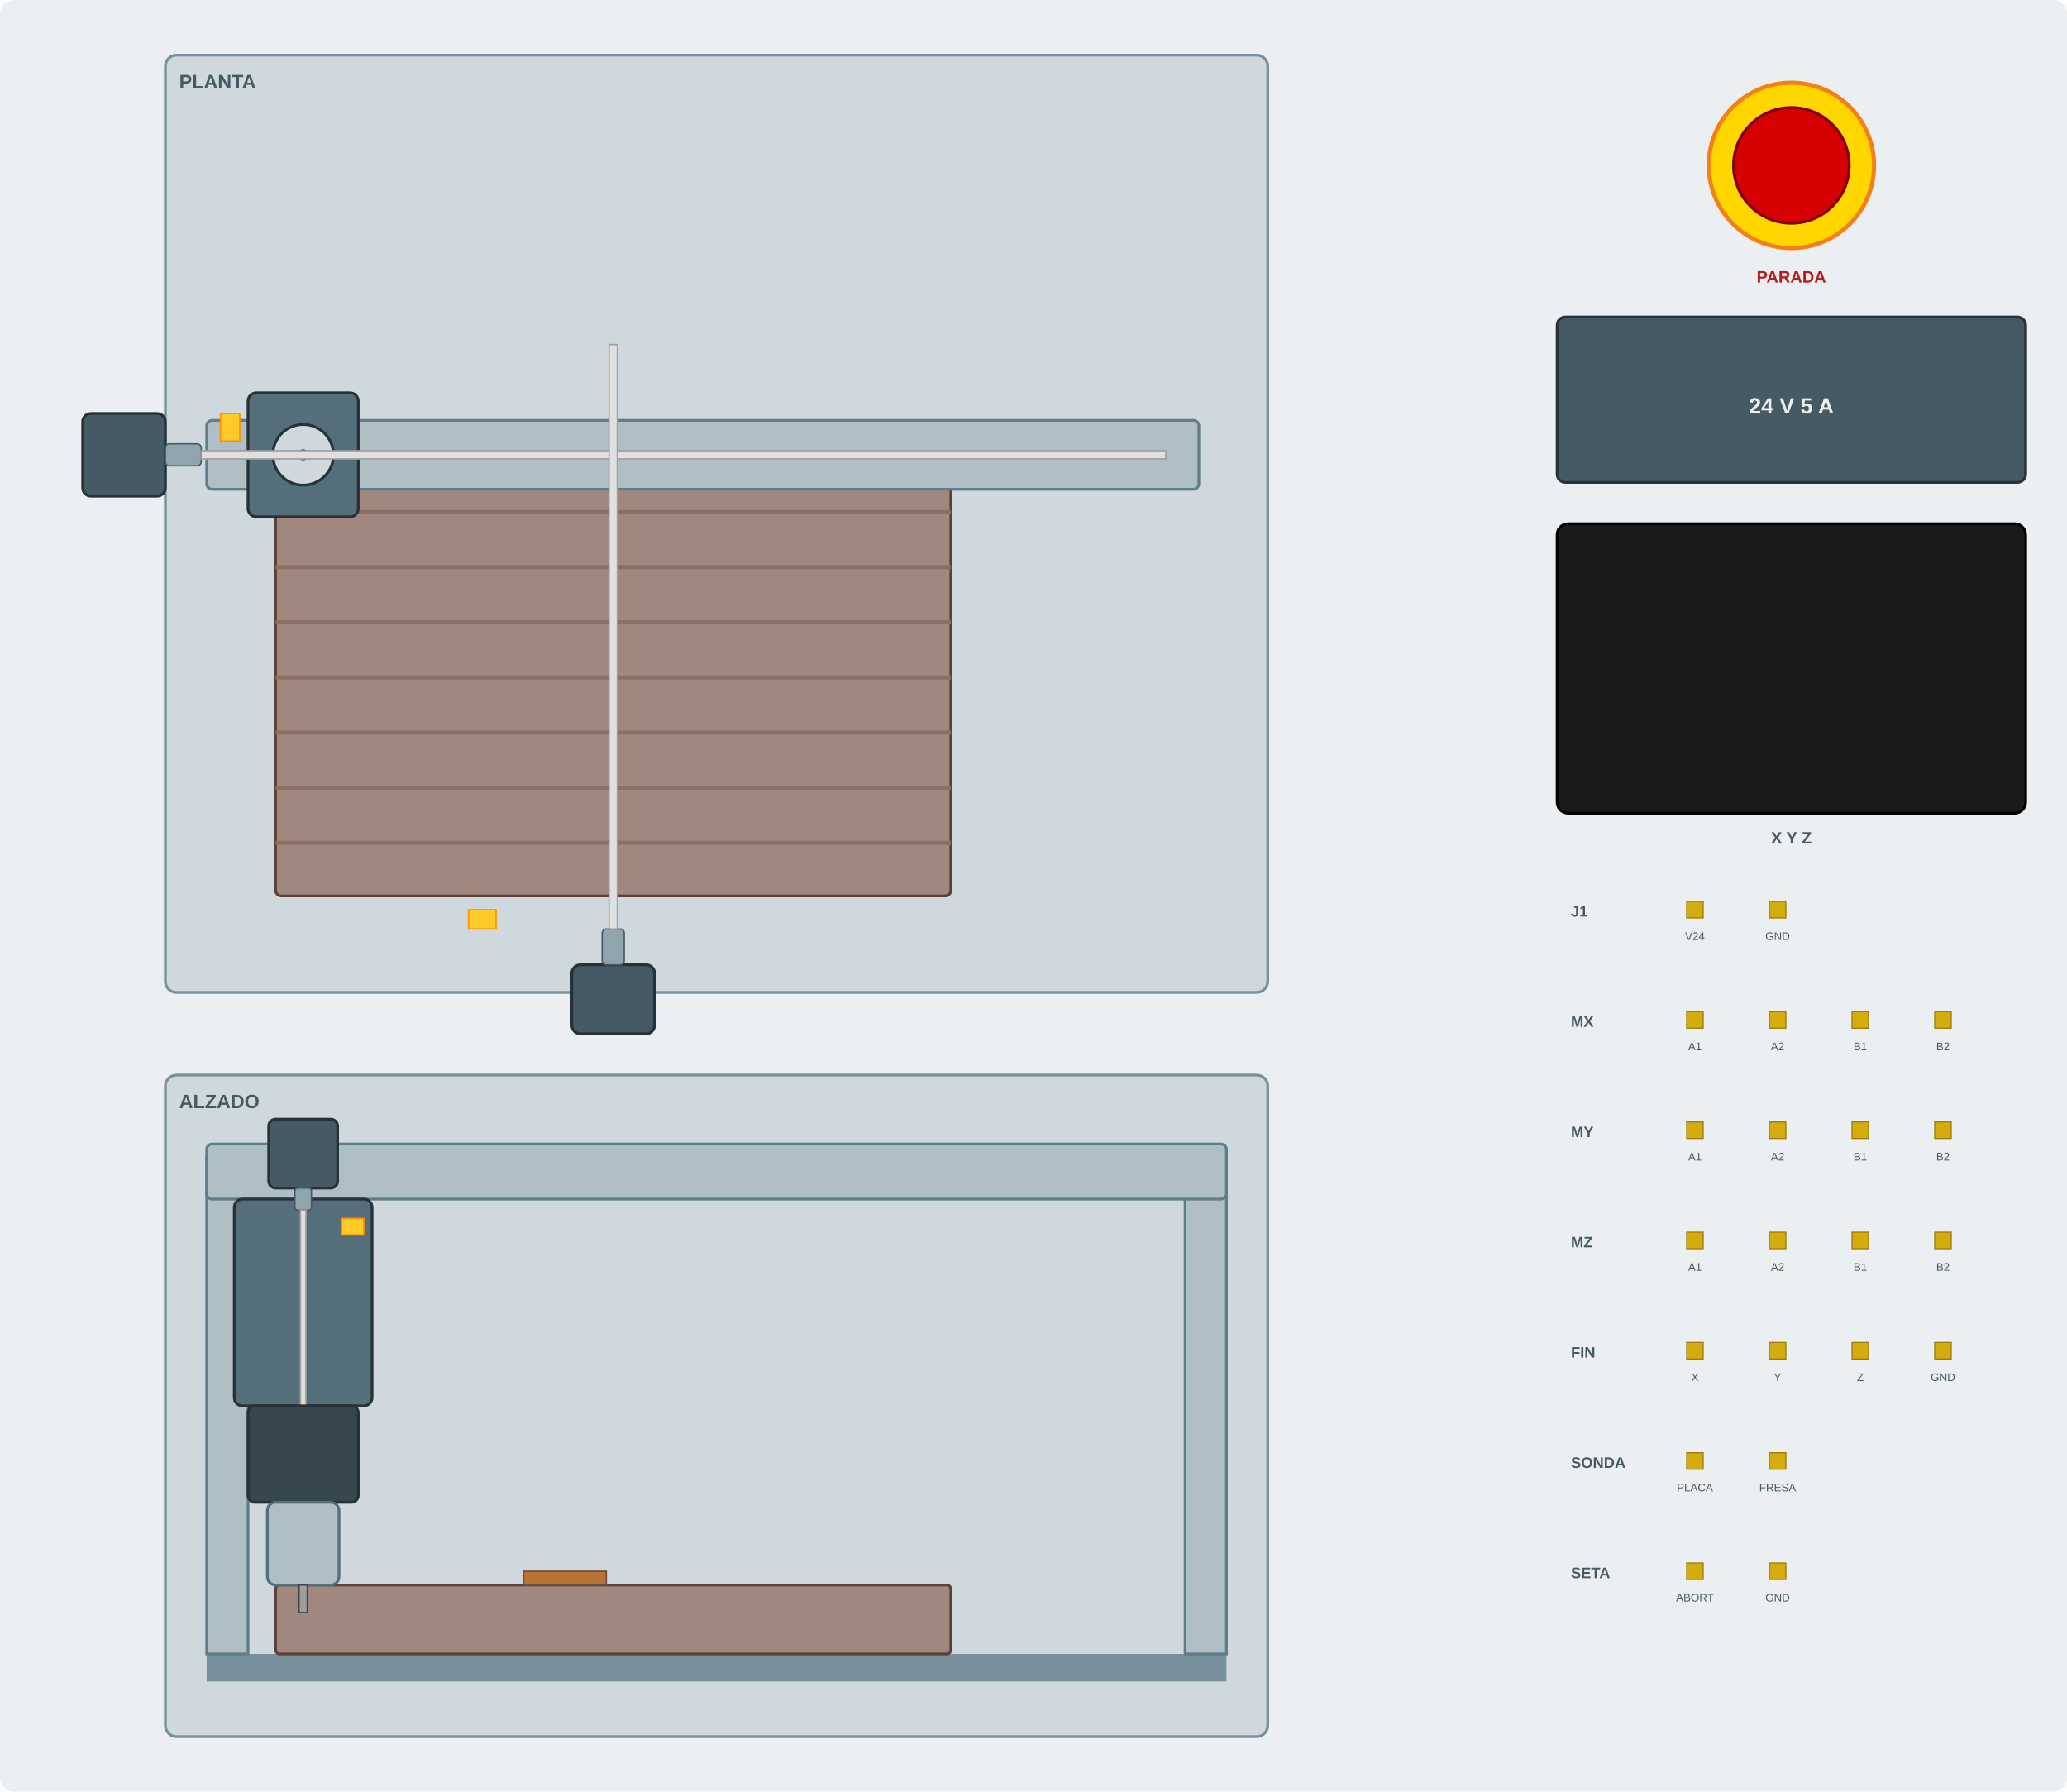
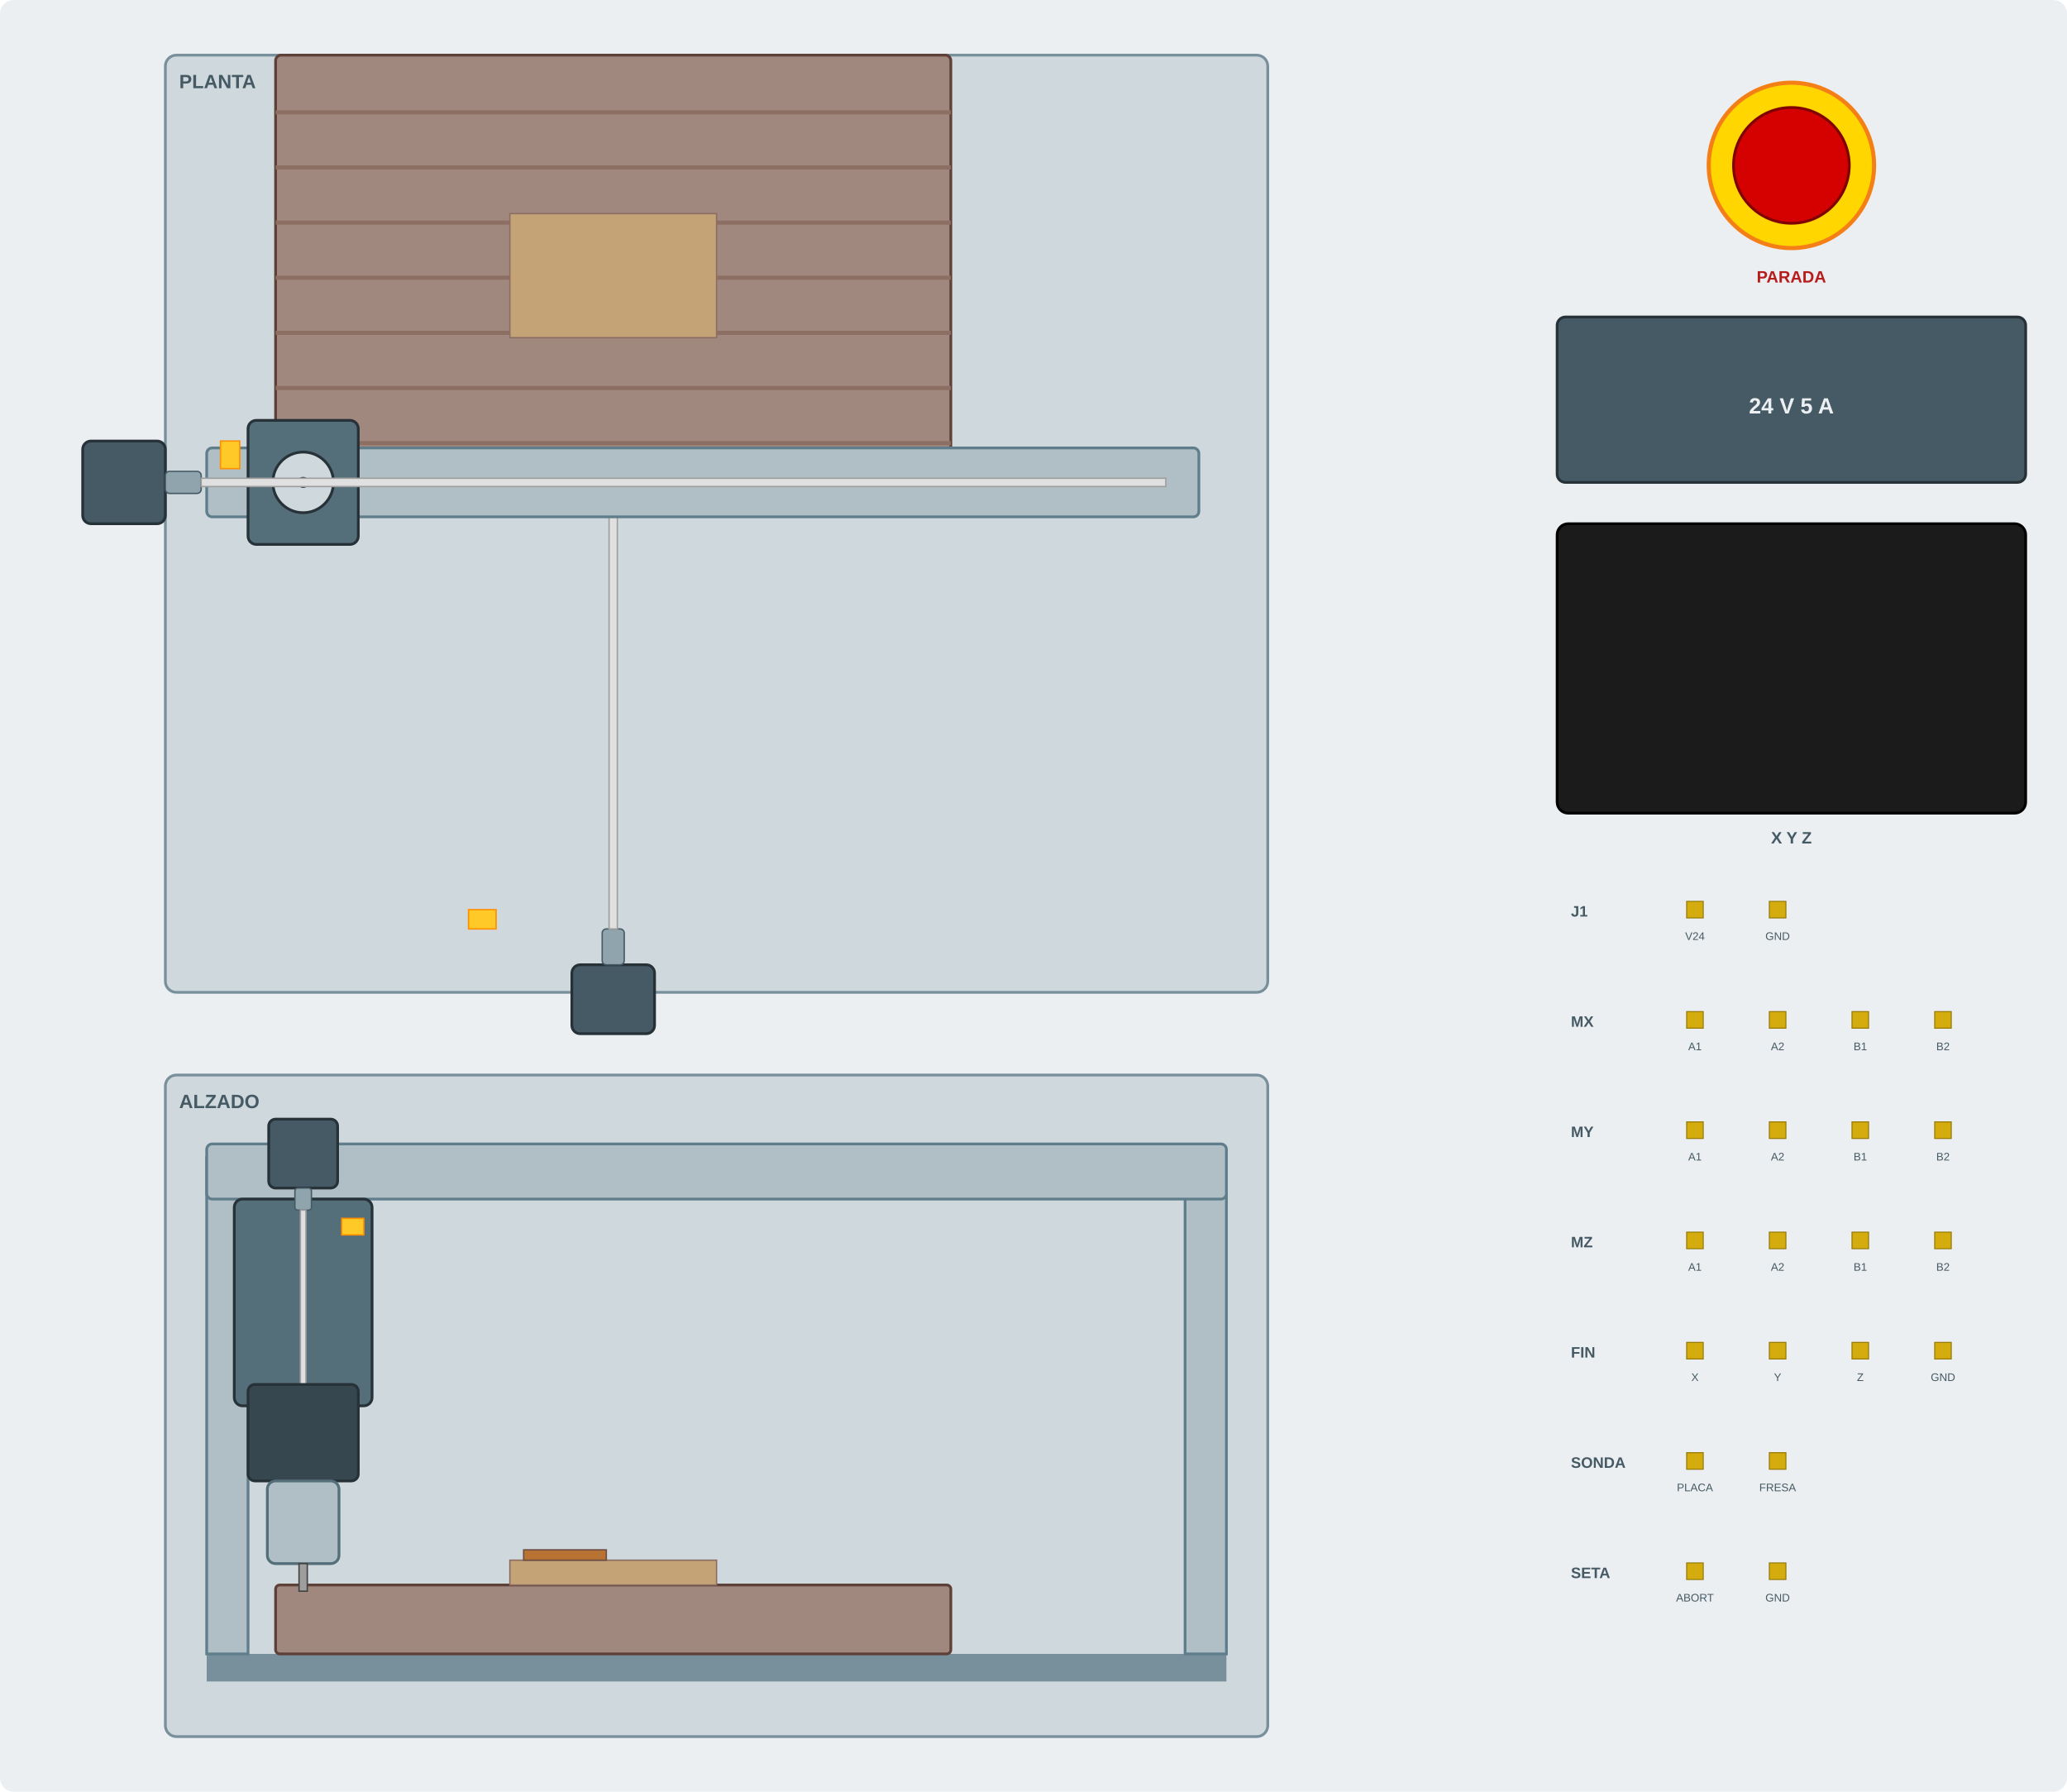
<svg xmlns="http://www.w3.org/2000/svg" viewBox="0 0 1500 1300" width="150mm" height="130mm">
  <rect x="0" y="0" width="1500" height="1300" rx="10" fill="#eceff1" />
  <rect x="120" y="40" width="800" height="680" rx="8" fill="#cfd8dc" stroke="#78909c" stroke-width="2" />
  <text x="130" y="64" font-family="Arial" font-size="14" font-weight="bold" fill="#455a64">PLANTA</text>
-   <g id="CY">
-     <rect x="200" y="330" width="490" height="320" rx="4" fill="#a1887f" stroke="#5d4037" stroke-width="2" />
-     <rect x="200" y="370" width="490" height="3" fill="#8d6e63" />
-     <rect x="200" y="410" width="490" height="3" fill="#8d6e63" />
-     <rect x="200" y="450" width="490" height="3" fill="#8d6e63" />
-     <rect x="200" y="490" width="490" height="3" fill="#8d6e63" />
-     <rect x="200" y="530" width="490" height="3" fill="#8d6e63" />
-     <rect x="200" y="570" width="490" height="3" fill="#8d6e63" />
-     <rect x="200" y="610" width="490" height="3" fill="#8d6e63" />
-   </g>
-   <rect x="150" y="305" width="720" height="50" rx="4" fill="#b0bec5" stroke="#607d8b" stroke-width="2" />
-   <g id="CX">
-     <rect x="180" y="285" width="80" height="90" rx="6" fill="#546e7a" stroke="#263238" stroke-width="2" />
-     <circle cx="220" cy="330" r="22" fill="#cfd8dc" stroke="#263238" stroke-width="2" />
-     <circle cx="220" cy="330" r="4" fill="#263238" />
-   </g>
-   <rect id="MOTX" x="60" y="300" width="60" height="60" rx="6" fill="#455a64" stroke="#263238" stroke-width="2" />
-   <rect id="AX" x="120" y="322" width="26" height="16" rx="3" fill="#90a4ae" stroke="#455a64" stroke-width="1" />
-   <rect id="HX" x="146" y="327" width="700" height="6" fill="#e0e0e0" stroke="#9e9e9e" stroke-width="1" />
-   <rect id="FX" x="160" y="300" width="14" height="20" fill="#ffca28" stroke="#ff8f00" stroke-width="1" />
  <rect id="MOTY" x="415" y="700" width="60" height="50" rx="6" fill="#455a64" stroke="#263238" stroke-width="2" />
  <rect id="AY" x="437" y="674" width="16" height="26" rx="3" fill="#90a4ae" stroke="#455a64" stroke-width="1" />
-   <rect id="HY" x="442" y="250" width="6" height="424" fill="#e0e0e0" stroke="#9e9e9e" stroke-width="1" />
+   <rect id="HY" x="442" y="60" width="6" height="614" fill="#e0e0e0" stroke="#9e9e9e" stroke-width="1" />
  <rect id="FY" x="340" y="660" width="20" height="14" fill="#ffca28" stroke="#ff8f00" stroke-width="1" />
+   <g id="CY">
+     <rect x="200" y="40" width="490" height="320" rx="4" fill="#a1887f" stroke="#5d4037" stroke-width="2" />
+     <rect x="200" y="80" width="490" height="3" fill="#8d6e63" />
+     <rect x="200" y="120" width="490" height="3" fill="#8d6e63" />
+     <rect x="200" y="160" width="490" height="3" fill="#8d6e63" />
+     <rect x="200" y="200" width="490" height="3" fill="#8d6e63" />
+     <rect x="200" y="240" width="490" height="3" fill="#8d6e63" />
+     <rect x="200" y="280" width="490" height="3" fill="#8d6e63" />
+     <rect x="200" y="320" width="490" height="3" fill="#8d6e63" />
+   </g>
+   <rect id="PZA" x="370" y="155" width="150" height="90" fill="#c4a476" stroke="#8d6e63" stroke-width="1" />
+   <rect x="150" y="325" width="720" height="50" rx="4" fill="#b0bec5" stroke="#607d8b" stroke-width="2" />
+   <g id="CX">
+     <rect x="180" y="305" width="80" height="90" rx="6" fill="#546e7a" stroke="#263238" stroke-width="2" />
+     <circle cx="220" cy="350" r="22" fill="#cfd8dc" stroke="#263238" stroke-width="2" />
+     <circle cx="220" cy="350" r="4" fill="#263238" />
+   </g>
+   <rect id="MOTX" x="60" y="320" width="60" height="60" rx="6" fill="#455a64" stroke="#263238" stroke-width="2" />
+   <rect id="AX" x="120" y="342" width="26" height="16" rx="3" fill="#90a4ae" stroke="#455a64" stroke-width="1" />
+   <rect id="HX" x="146" y="347" width="700" height="6" fill="#e0e0e0" stroke="#9e9e9e" stroke-width="1" />
+   <rect id="FX" x="160" y="320" width="14" height="20" fill="#ffca28" stroke="#ff8f00" stroke-width="1" />
  <rect x="120" y="780" width="800" height="480" rx="8" fill="#cfd8dc" stroke="#78909c" stroke-width="2" />
  <text x="130" y="804" font-family="Arial" font-size="14" font-weight="bold" fill="#455a64">ALZADO</text>
  <rect x="150" y="1200" width="740" height="20" fill="#78909c" />
  <rect x="200" y="1150" width="490" height="50" rx="3" fill="#a1887f" stroke="#5d4037" stroke-width="2" />
-   <rect id="PRB" x="380" y="1140" width="60" height="10" fill="#b87333" stroke="#6d4c41" stroke-width="1" />
+   <rect x="370" y="1132" width="150" height="18" fill="#c4a476" stroke="#8d6e63" stroke-width="1" />
+   <rect id="PRB" x="380" y="1124.5" width="60" height="7.5" fill="#b87333" stroke="#6d4c41" stroke-width="1" />
  <rect x="150" y="840" width="30" height="360" fill="#b0bec5" stroke="#607d8b" stroke-width="2" />
  <rect x="860" y="840" width="30" height="360" fill="#b0bec5" stroke="#607d8b" stroke-width="2" />
  <rect x="150" y="830" width="740" height="40" rx="4" fill="#b0bec5" stroke="#607d8b" stroke-width="2" />
  <g id="XALZ">
    <rect x="170" y="870" width="100" height="150" rx="6" fill="#546e7a" stroke="#263238" stroke-width="2" />
    <rect id="MOTZ" x="195" y="812" width="50" height="50" rx="5" fill="#455a64" stroke="#263238" stroke-width="2" />
    <rect id="AZ" x="214" y="862" width="12" height="16" rx="2" fill="#90a4ae" stroke="#455a64" stroke-width="1" />
    <rect id="HZ" x="218" y="878" width="4" height="220" fill="#e0e0e0" stroke="#9e9e9e" stroke-width="1" />
    <rect id="FZ" x="248" y="884" width="16" height="12" fill="#ffca28" stroke="#ff8f00" stroke-width="1" />
  </g>
  <g id="HERR">
-     <rect id="CZ" x="180" y="1020" width="80" height="70" rx="5" fill="#37474f" stroke="#263238" stroke-width="2" />
-     <rect x="194" y="1090" width="52" height="60" rx="6" fill="#b0bec5" stroke="#546e7a" stroke-width="2" />
-     <rect x="217" y="1150" width="6" height="20" fill="#9e9e9e" stroke="#424242" stroke-width="1" />
+     <rect id="CZ" x="180" y="1004.5" width="80" height="70" rx="5" fill="#37474f" stroke="#263238" stroke-width="2" />
+     <rect x="194" y="1074.5" width="52" height="60" rx="6" fill="#b0bec5" stroke="#546e7a" stroke-width="2" />
+     <rect x="217" y="1134.5" width="6" height="20" fill="#9e9e9e" stroke="#424242" stroke-width="1" />
  </g>
  <g id="ESTOP">
    <circle cx="1300" cy="120" r="60" fill="#ffd600" stroke="#f57f17" stroke-width="3" />
    <circle cx="1300" cy="120" r="42" fill="#d50000" stroke="#7f0000" stroke-width="2" />
  </g>
  <text x="1300" y="205" font-family="Arial" font-size="12" font-weight="bold" fill="#b71c1c" text-anchor="middle">PARADA</text>
  <rect id="PSU" x="1130" y="230" width="340" height="120" rx="6" fill="#455a64" stroke="#263238" stroke-width="2" />
  <text x="1300" y="300" font-family="Arial" font-size="16" font-weight="bold" fill="#eceff1" text-anchor="middle">24 V  5 A</text>
  <rect id="MAQ" x="1130" y="380" width="340" height="210" rx="8" fill="#1b1b1b" stroke="#000000" stroke-width="2" />
  <text x="1300" y="612" font-family="Arial" font-size="12" font-weight="bold" fill="#455a64" text-anchor="middle">X  Y  Z</text>
  <text x="1140" y="665" font-family="Arial" font-size="11" font-weight="bold" fill="#455a64">J1</text>
  <g id="J1">
    <rect id="J1.V24" x="1224" y="654" width="12" height="12" fill="#d4ac0d" stroke="#9a7d0a" stroke-width="0.8" />
    <rect id="J1.GND" x="1284" y="654" width="12" height="12" fill="#d4ac0d" stroke="#9a7d0a" stroke-width="0.8" />
  </g>
  <text x="1230" y="682" font-family="Arial" font-size="8" fill="#455a64" text-anchor="middle">V24</text>
  <text x="1290" y="682" font-family="Arial" font-size="8" fill="#455a64" text-anchor="middle">GND</text>
  <text x="1140" y="745" font-family="Arial" font-size="11" font-weight="bold" fill="#455a64">MX</text>
  <g id="MX">
    <rect id="MX.A1" x="1224" y="734" width="12" height="12" fill="#d4ac0d" stroke="#9a7d0a" stroke-width="0.8" />
    <rect id="MX.A2" x="1284" y="734" width="12" height="12" fill="#d4ac0d" stroke="#9a7d0a" stroke-width="0.8" />
    <rect id="MX.B1" x="1344" y="734" width="12" height="12" fill="#d4ac0d" stroke="#9a7d0a" stroke-width="0.8" />
    <rect id="MX.B2" x="1404" y="734" width="12" height="12" fill="#d4ac0d" stroke="#9a7d0a" stroke-width="0.8" />
  </g>
  <text x="1230" y="762" font-family="Arial" font-size="8" fill="#455a64" text-anchor="middle">A1</text>
  <text x="1290" y="762" font-family="Arial" font-size="8" fill="#455a64" text-anchor="middle">A2</text>
  <text x="1350" y="762" font-family="Arial" font-size="8" fill="#455a64" text-anchor="middle">B1</text>
  <text x="1410" y="762" font-family="Arial" font-size="8" fill="#455a64" text-anchor="middle">B2</text>
  <text x="1140" y="825" font-family="Arial" font-size="11" font-weight="bold" fill="#455a64">MY</text>
  <g id="MY">
    <rect id="MY.A1" x="1224" y="814" width="12" height="12" fill="#d4ac0d" stroke="#9a7d0a" stroke-width="0.8" />
    <rect id="MY.A2" x="1284" y="814" width="12" height="12" fill="#d4ac0d" stroke="#9a7d0a" stroke-width="0.8" />
    <rect id="MY.B1" x="1344" y="814" width="12" height="12" fill="#d4ac0d" stroke="#9a7d0a" stroke-width="0.8" />
    <rect id="MY.B2" x="1404" y="814" width="12" height="12" fill="#d4ac0d" stroke="#9a7d0a" stroke-width="0.8" />
  </g>
  <text x="1230" y="842" font-family="Arial" font-size="8" fill="#455a64" text-anchor="middle">A1</text>
  <text x="1290" y="842" font-family="Arial" font-size="8" fill="#455a64" text-anchor="middle">A2</text>
  <text x="1350" y="842" font-family="Arial" font-size="8" fill="#455a64" text-anchor="middle">B1</text>
  <text x="1410" y="842" font-family="Arial" font-size="8" fill="#455a64" text-anchor="middle">B2</text>
  <text x="1140" y="905" font-family="Arial" font-size="11" font-weight="bold" fill="#455a64">MZ</text>
  <g id="MZ">
    <rect id="MZ.A1" x="1224" y="894" width="12" height="12" fill="#d4ac0d" stroke="#9a7d0a" stroke-width="0.8" />
    <rect id="MZ.A2" x="1284" y="894" width="12" height="12" fill="#d4ac0d" stroke="#9a7d0a" stroke-width="0.8" />
    <rect id="MZ.B1" x="1344" y="894" width="12" height="12" fill="#d4ac0d" stroke="#9a7d0a" stroke-width="0.8" />
    <rect id="MZ.B2" x="1404" y="894" width="12" height="12" fill="#d4ac0d" stroke="#9a7d0a" stroke-width="0.8" />
  </g>
  <text x="1230" y="922" font-family="Arial" font-size="8" fill="#455a64" text-anchor="middle">A1</text>
  <text x="1290" y="922" font-family="Arial" font-size="8" fill="#455a64" text-anchor="middle">A2</text>
  <text x="1350" y="922" font-family="Arial" font-size="8" fill="#455a64" text-anchor="middle">B1</text>
  <text x="1410" y="922" font-family="Arial" font-size="8" fill="#455a64" text-anchor="middle">B2</text>
  <text x="1140" y="985" font-family="Arial" font-size="11" font-weight="bold" fill="#455a64">FIN</text>
  <g id="FIN">
    <rect id="FIN.X" x="1224" y="974" width="12" height="12" fill="#d4ac0d" stroke="#9a7d0a" stroke-width="0.8" />
    <rect id="FIN.Y" x="1284" y="974" width="12" height="12" fill="#d4ac0d" stroke="#9a7d0a" stroke-width="0.8" />
    <rect id="FIN.Z" x="1344" y="974" width="12" height="12" fill="#d4ac0d" stroke="#9a7d0a" stroke-width="0.8" />
    <rect id="FIN.GND" x="1404" y="974" width="12" height="12" fill="#d4ac0d" stroke="#9a7d0a" stroke-width="0.8" />
  </g>
  <text x="1230" y="1002" font-family="Arial" font-size="8" fill="#455a64" text-anchor="middle">X</text>
  <text x="1290" y="1002" font-family="Arial" font-size="8" fill="#455a64" text-anchor="middle">Y</text>
  <text x="1350" y="1002" font-family="Arial" font-size="8" fill="#455a64" text-anchor="middle">Z</text>
  <text x="1410" y="1002" font-family="Arial" font-size="8" fill="#455a64" text-anchor="middle">GND</text>
  <text x="1140" y="1065" font-family="Arial" font-size="11" font-weight="bold" fill="#455a64">SONDA</text>
  <g id="SONDA">
    <rect id="SONDA.PLACA" x="1224" y="1054" width="12" height="12" fill="#d4ac0d" stroke="#9a7d0a" stroke-width="0.8" />
    <rect id="SONDA.FRESA" x="1284" y="1054" width="12" height="12" fill="#d4ac0d" stroke="#9a7d0a" stroke-width="0.8" />
  </g>
  <text x="1230" y="1082" font-family="Arial" font-size="8" fill="#455a64" text-anchor="middle">PLACA</text>
  <text x="1290" y="1082" font-family="Arial" font-size="8" fill="#455a64" text-anchor="middle">FRESA</text>
  <text x="1140" y="1145" font-family="Arial" font-size="11" font-weight="bold" fill="#455a64">SETA</text>
  <g id="SETA">
    <rect id="SETA.ABORT" x="1224" y="1134" width="12" height="12" fill="#d4ac0d" stroke="#9a7d0a" stroke-width="0.8" />
    <rect id="SETA.GND" x="1284" y="1134" width="12" height="12" fill="#d4ac0d" stroke="#9a7d0a" stroke-width="0.8" />
  </g>
  <text x="1230" y="1162" font-family="Arial" font-size="8" fill="#455a64" text-anchor="middle">ABORT</text>
  <text x="1290" y="1162" font-family="Arial" font-size="8" fill="#455a64" text-anchor="middle">GND</text>
</svg>
